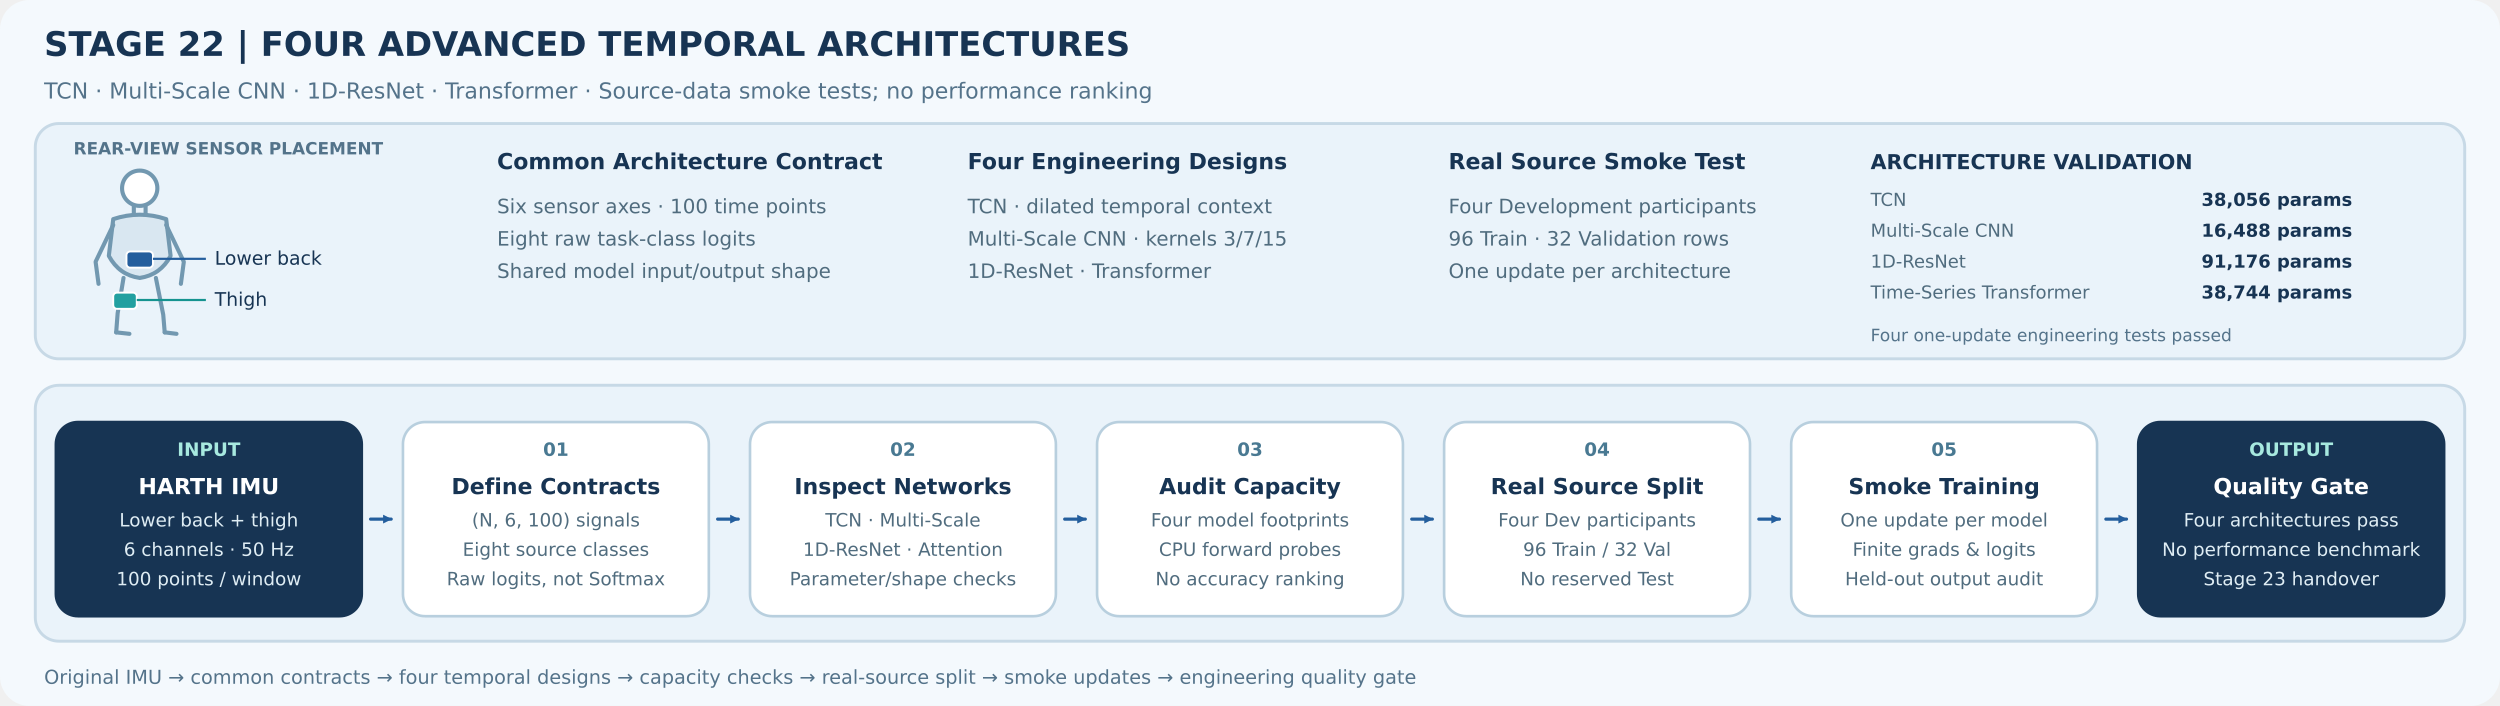
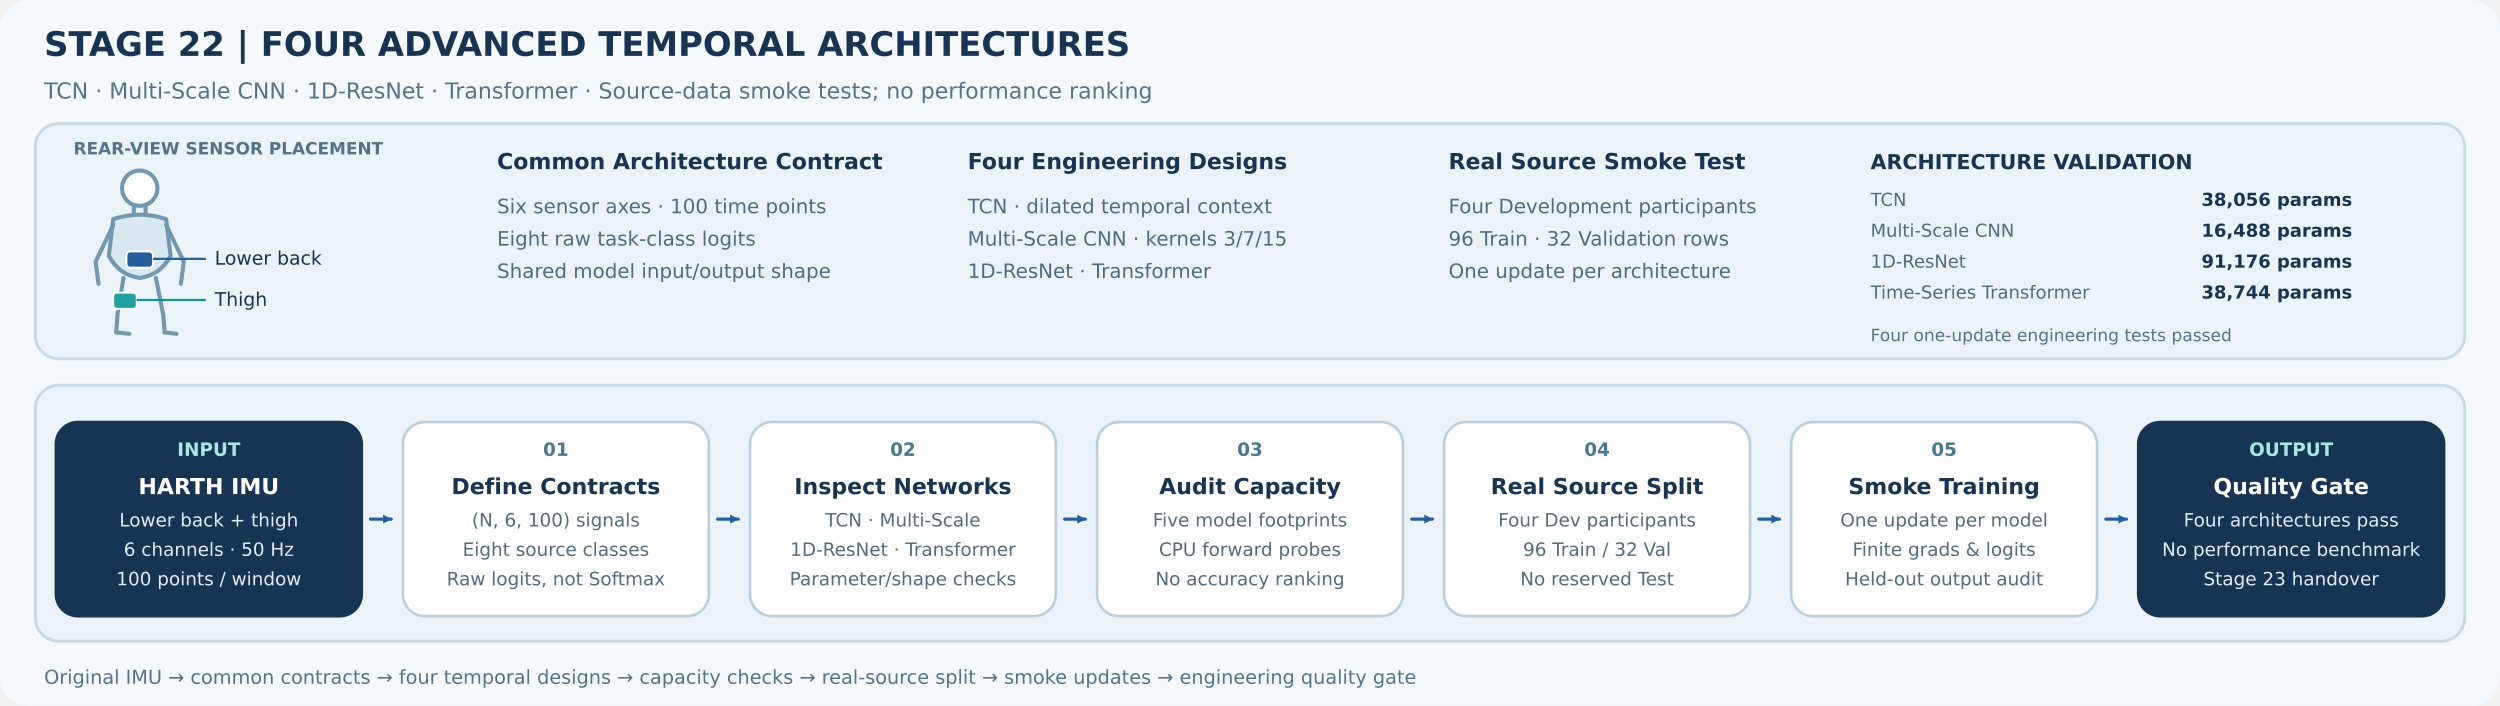
<svg xmlns="http://www.w3.org/2000/svg" width="1700" height="480" viewBox="0 0 1700 480" role="img" aria-labelledby="title desc">
  <defs>
    <marker id="small-arrow" markerUnits="userSpaceOnUse" markerWidth="6" markerHeight="6" refX="5.5" refY="3" orient="auto">
      <path d="M0 0 L6 3 L0 6 Z" fill="#245E9D" />
    </marker>
  </defs>
  <rect width="1700" height="480" rx="20" fill="#F4F9FD" />
  <g font-family="DejaVu Sans, Arial, sans-serif">
    <text x="30" y="38" font-size="23" font-weight="700" fill="#173453">STAGE 22 | FOUR ADVANCED TEMPORAL ARCHITECTURES</text>
    <text x="30" y="67" font-size="15" fill="#54738A">TCN · Multi-Scale CNN · 1D-ResNet · Transformer · Source-data smoke tests; no performance ranking</text>
    <rect x="24" y="84" width="1652" height="160" rx="16" fill="#EAF3FA" stroke="#C7D9E6" stroke-width="2" />
    <rect x="24" y="262" width="1652" height="174" rx="16" fill="#EAF3FA" stroke="#C7D9E6" stroke-width="2" />
    <g aria-label="Rear-view two-sensor placement, completely within context panel">
      <text x="50" y="105" font-size="11.5" font-weight="700" fill="#53738A">REAR-VIEW SENSOR PLACEMENT</text>
      <g stroke="#7298B0" stroke-width="2.8" stroke-linecap="round" stroke-linejoin="round">
        <circle cx="95" cy="128" r="12" fill="#FFFFFF" />
        <path d="M91 140 L91 147 M99 140 L99 147" fill="none" />
        <path d="M77 149 Q95 143 113 149 L116 174 Q109 187 95 189 Q81 187 74 174 Z" fill="#D9E7F1" />
        <path d="M77 153 L65 178 L67 193 M113 153 L125 178 L123 193" fill="none" />
        <path d="M84 189 L80 213 L79 226 M106 189 L111 214 L112 226" fill="none" />
        <path d="M79 226 L88 227 M112 226 L120 227" fill="none" />
      </g>
      <rect x="86" y="171" width="18" height="11" rx="2.5" fill="#245E9D" stroke="#FFFFFF" stroke-width="1.3" />
      <rect x="77" y="199" width="16" height="11" rx="2.5" fill="#22A0A0" stroke="#FFFFFF" stroke-width="1.3" />
      <path d="M104 176 H140" stroke="#245E9D" stroke-width="1.5" />
      <text x="146" y="180" font-size="12.8" fill="#173453">Lower back</text>
      <path d="M93 204 H140" stroke="#15938F" stroke-width="1.5" />
      <text x="146" y="208" font-size="12.8" fill="#173453">Thigh</text>
    </g>
    <g>
      <text x="338" y="115" font-size="15" font-weight="700" fill="#173453">Common Architecture Contract</text>
      <text x="338" y="145" font-size="13.5" fill="#506C7E">Six sensor axes · 100 time points</text>
      <text x="338" y="167" font-size="13.5" fill="#506C7E">Eight raw task-class logits</text>
      <text x="338" y="189" font-size="13.5" fill="#506C7E">Shared model input/output shape</text>
    </g>
    <g>
      <text x="658" y="115" font-size="15" font-weight="700" fill="#173453">Four Engineering Designs</text>
      <text x="658" y="145" font-size="13.5" fill="#506C7E">TCN · dilated temporal context</text>
      <text x="658" y="167" font-size="13.5" fill="#506C7E">Multi-Scale CNN · kernels 3/7/15</text>
      <text x="658" y="189" font-size="13.5" fill="#506C7E">1D-ResNet · Transformer</text>
    </g>
    <g>
      <text x="985" y="115" font-size="15" font-weight="700" fill="#173453">Real Source Smoke Test</text>
      <text x="985" y="145" font-size="13.5" fill="#506C7E">Four Development participants</text>
      <text x="985" y="167" font-size="13.5" fill="#506C7E">96 Train · 32 Validation rows</text>
      <text x="985" y="189" font-size="13.5" fill="#506C7E">One update per architecture</text>
    </g>
    <g aria-label="Verified model capacity and one-step smoke-test contract">
      <text x="1272" y="115" font-size="14" font-weight="700" fill="#173453">ARCHITECTURE VALIDATION</text>
      <text x="1272" y="140" font-size="12.2" fill="#506C7E">TCN</text>
      <text x="1497" y="140" font-size="12.2" font-weight="700" fill="#173453">38,056 params</text>
      <text x="1272" y="161" font-size="12.2" fill="#506C7E">Multi-Scale CNN</text>
      <text x="1497" y="161" font-size="12.2" font-weight="700" fill="#173453">16,488 params</text>
      <text x="1272" y="182" font-size="12.2" fill="#506C7E">1D-ResNet</text>
      <text x="1497" y="182" font-size="12.2" font-weight="700" fill="#173453">91,176 params</text>
      <text x="1272" y="203" font-size="12.2" fill="#506C7E">Time-Series Transformer</text>
      <text x="1497" y="203" font-size="12.2" font-weight="700" fill="#173453">38,744 params</text>
      <text x="1272" y="232" font-size="11.6" fill="#54738A">Four one-update engineering tests passed</text>
    </g>
    <g aria-label="Six identical short inter-block arrows">
      <path d="M252 353 H266" fill="none" stroke="#245E9D" stroke-width="2.2" stroke-linecap="round" marker-end="url(#small-arrow)" />
      <path d="M488 353 H502" fill="none" stroke="#245E9D" stroke-width="2.2" stroke-linecap="round" marker-end="url(#small-arrow)" />
      <path d="M724 353 H738" fill="none" stroke="#245E9D" stroke-width="2.2" stroke-linecap="round" marker-end="url(#small-arrow)" />
      <path d="M960 353 H974" fill="none" stroke="#245E9D" stroke-width="2.2" stroke-linecap="round" marker-end="url(#small-arrow)" />
      <path d="M1196 353 H1210" fill="none" stroke="#245E9D" stroke-width="2.2" stroke-linecap="round" marker-end="url(#small-arrow)" />
      <path d="M1432 353 H1446" fill="none" stroke="#245E9D" stroke-width="2.2" stroke-linecap="round" marker-end="url(#small-arrow)" />
    </g>
    <g aria-label="Seven matched-protocol research workflow blocks">
      <g class="process-block">
        <rect x="38" y="287" width="208" height="132" rx="15" fill="#173453" stroke="#173453" stroke-width="1.8" />
        <text x="142" y="310" text-anchor="middle" font-size="12.5" font-weight="700" fill="#A7E9DF">INPUT</text>
        <text x="142" y="336" text-anchor="middle" font-size="15" font-weight="700" fill="#FFFFFF">HARTH IMU</text>
        <text x="142" y="358" text-anchor="middle" font-size="12.5" fill="#DFEDF4">Lower back + thigh</text>
        <text x="142" y="378" text-anchor="middle" font-size="12.5" fill="#DFEDF4">6 channels · 50 Hz</text>
        <text x="142" y="398" text-anchor="middle" font-size="12.5" fill="#DFEDF4">100 points / window</text>
      </g>
      <g class="process-block">
        <rect x="274" y="287" width="208" height="132" rx="15" fill="#FFFFFF" stroke="#B8CFDE" stroke-width="1.8" />
        <text x="378" y="310" text-anchor="middle" font-size="12.5" font-weight="700" fill="#497992">01</text>
        <text x="378" y="336" text-anchor="middle" font-size="15" font-weight="700" fill="#173453">Define Contracts</text>
        <text x="378" y="358" text-anchor="middle" font-size="12.5" fill="#506C7E">(N, 6, 100) signals</text>
        <text x="378" y="378" text-anchor="middle" font-size="12.5" fill="#506C7E">Eight source classes</text>
        <text x="378" y="398" text-anchor="middle" font-size="12.5" fill="#506C7E">Raw logits, not Softmax</text>
      </g>
      <g class="process-block">
        <rect x="510" y="287" width="208" height="132" rx="15" fill="#FFFFFF" stroke="#B8CFDE" stroke-width="1.8" />
        <text x="614" y="310" text-anchor="middle" font-size="12.5" font-weight="700" fill="#497992">02</text>
        <text x="614" y="336" text-anchor="middle" font-size="15" font-weight="700" fill="#173453">Inspect Networks</text>
        <text x="614" y="358" text-anchor="middle" font-size="12.5" fill="#506C7E">TCN · Multi-Scale</text>
-         <text x="614" y="378" text-anchor="middle" font-size="12.5" fill="#506C7E">1D-ResNet · Attention</text>
+         <text x="614" y="378" text-anchor="middle" font-size="12.5" fill="#506C7E">1D-ResNet · Transformer</text>
        <text x="614" y="398" text-anchor="middle" font-size="12.5" fill="#506C7E">Parameter/shape checks</text>
      </g>
      <g class="process-block">
        <rect x="746" y="287" width="208" height="132" rx="15" fill="#FFFFFF" stroke="#B8CFDE" stroke-width="1.8" />
        <text x="850" y="310" text-anchor="middle" font-size="12.5" font-weight="700" fill="#497992">03</text>
        <text x="850" y="336" text-anchor="middle" font-size="15" font-weight="700" fill="#173453">Audit Capacity</text>
-         <text x="850" y="358" text-anchor="middle" font-size="12.5" fill="#506C7E">Four model footprints</text>
+         <text x="850" y="358" text-anchor="middle" font-size="12.5" fill="#506C7E">Five model footprints</text>
        <text x="850" y="378" text-anchor="middle" font-size="12.5" fill="#506C7E">CPU forward probes</text>
        <text x="850" y="398" text-anchor="middle" font-size="12.5" fill="#506C7E">No accuracy ranking</text>
      </g>
      <g class="process-block">
        <rect x="982" y="287" width="208" height="132" rx="15" fill="#FFFFFF" stroke="#B8CFDE" stroke-width="1.8" />
        <text x="1086" y="310" text-anchor="middle" font-size="12.5" font-weight="700" fill="#497992">04</text>
        <text x="1086" y="336" text-anchor="middle" font-size="15" font-weight="700" fill="#173453">Real Source Split</text>
        <text x="1086" y="358" text-anchor="middle" font-size="12.5" fill="#506C7E">Four Dev participants</text>
        <text x="1086" y="378" text-anchor="middle" font-size="12.5" fill="#506C7E">96 Train / 32 Val</text>
        <text x="1086" y="398" text-anchor="middle" font-size="12.5" fill="#506C7E">No reserved Test</text>
      </g>
      <g class="process-block">
        <rect x="1218" y="287" width="208" height="132" rx="15" fill="#FFFFFF" stroke="#B8CFDE" stroke-width="1.8" />
        <text x="1322" y="310" text-anchor="middle" font-size="12.5" font-weight="700" fill="#497992">05</text>
        <text x="1322" y="336" text-anchor="middle" font-size="15" font-weight="700" fill="#173453">Smoke Training</text>
        <text x="1322" y="358" text-anchor="middle" font-size="12.5" fill="#506C7E">One update per model</text>
        <text x="1322" y="378" text-anchor="middle" font-size="12.5" fill="#506C7E">Finite grads &amp; logits</text>
        <text x="1322" y="398" text-anchor="middle" font-size="12.5" fill="#506C7E">Held-out output audit</text>
      </g>
      <g class="process-block">
        <rect x="1454" y="287" width="208" height="132" rx="15" fill="#173453" stroke="#173453" stroke-width="1.8" />
        <text x="1558" y="310" text-anchor="middle" font-size="12.5" font-weight="700" fill="#A7E9DF">OUTPUT</text>
        <text x="1558" y="336" text-anchor="middle" font-size="15" font-weight="700" fill="#FFFFFF">Quality Gate</text>
        <text x="1558" y="358" text-anchor="middle" font-size="12.5" fill="#DFEDF4">Four architectures pass</text>
        <text x="1558" y="378" text-anchor="middle" font-size="12.5" fill="#DFEDF4">No performance benchmark</text>
        <text x="1558" y="398" text-anchor="middle" font-size="12.5" fill="#DFEDF4">Stage 23 handover</text>
      </g>
    </g>
    <text x="30" y="465" font-size="13.1" fill="#54738A">Original IMU → common contracts → four temporal designs → capacity checks → real-source split → smoke updates → engineering quality gate</text>
  </g>
</svg>
